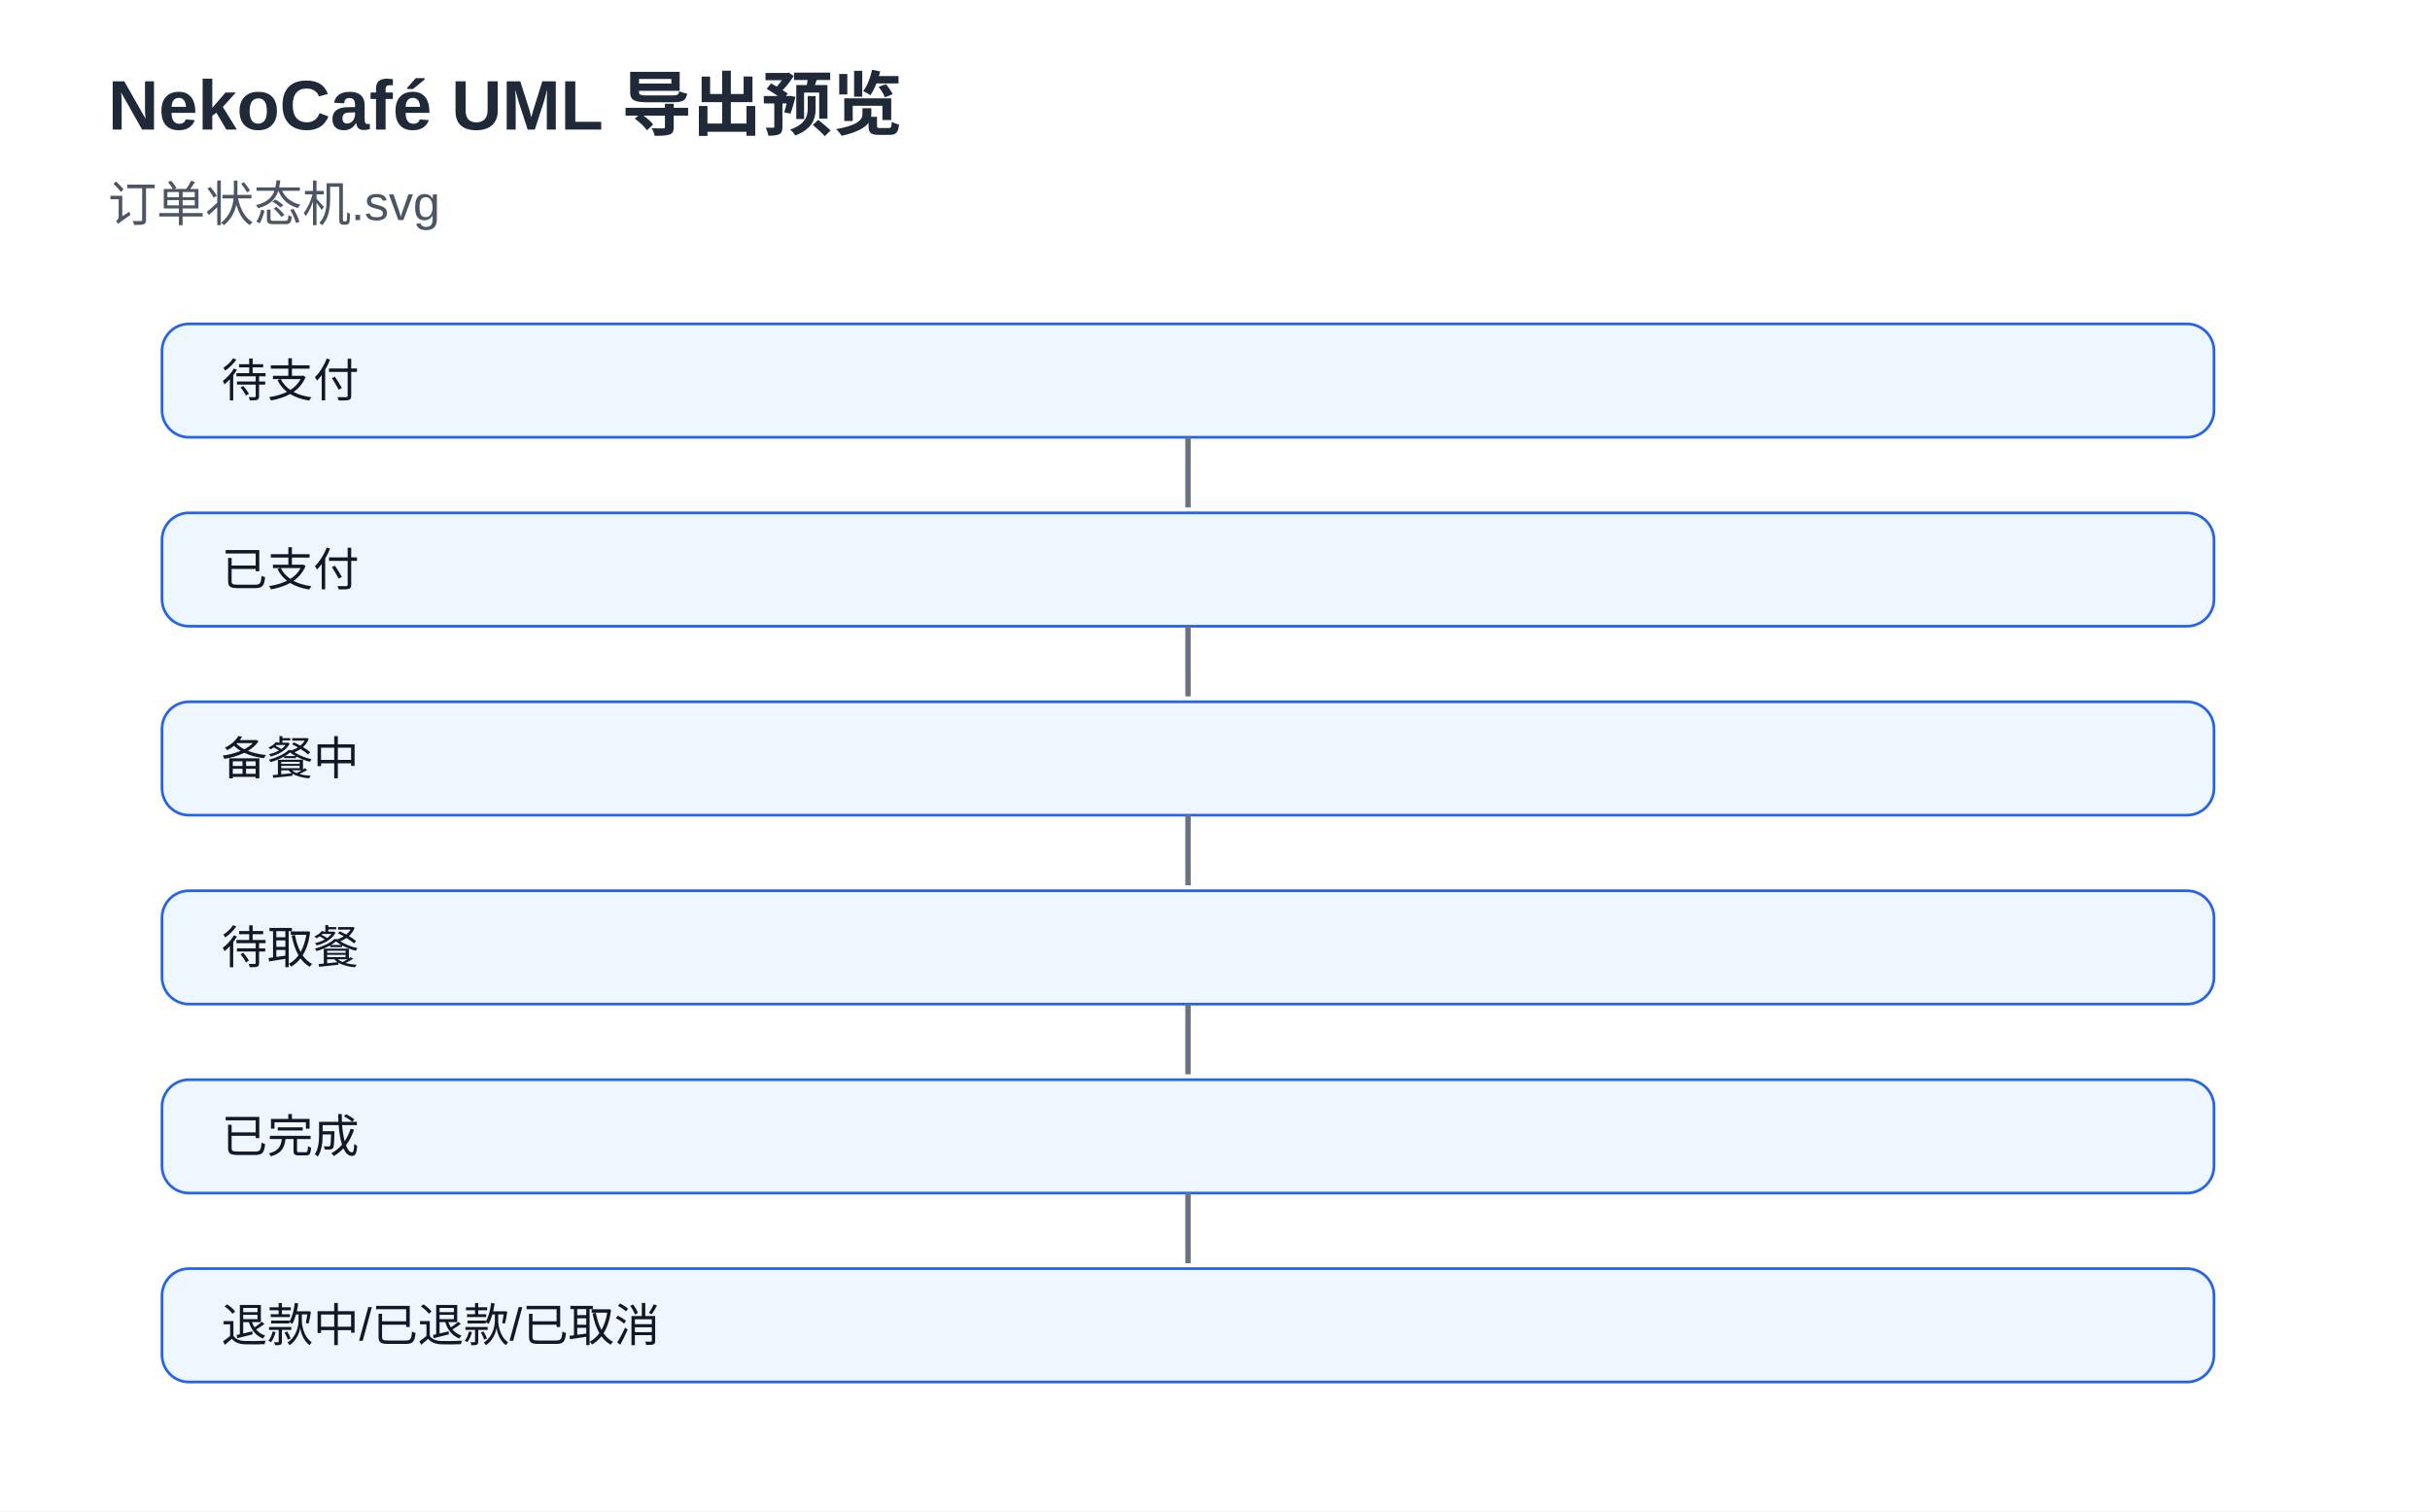
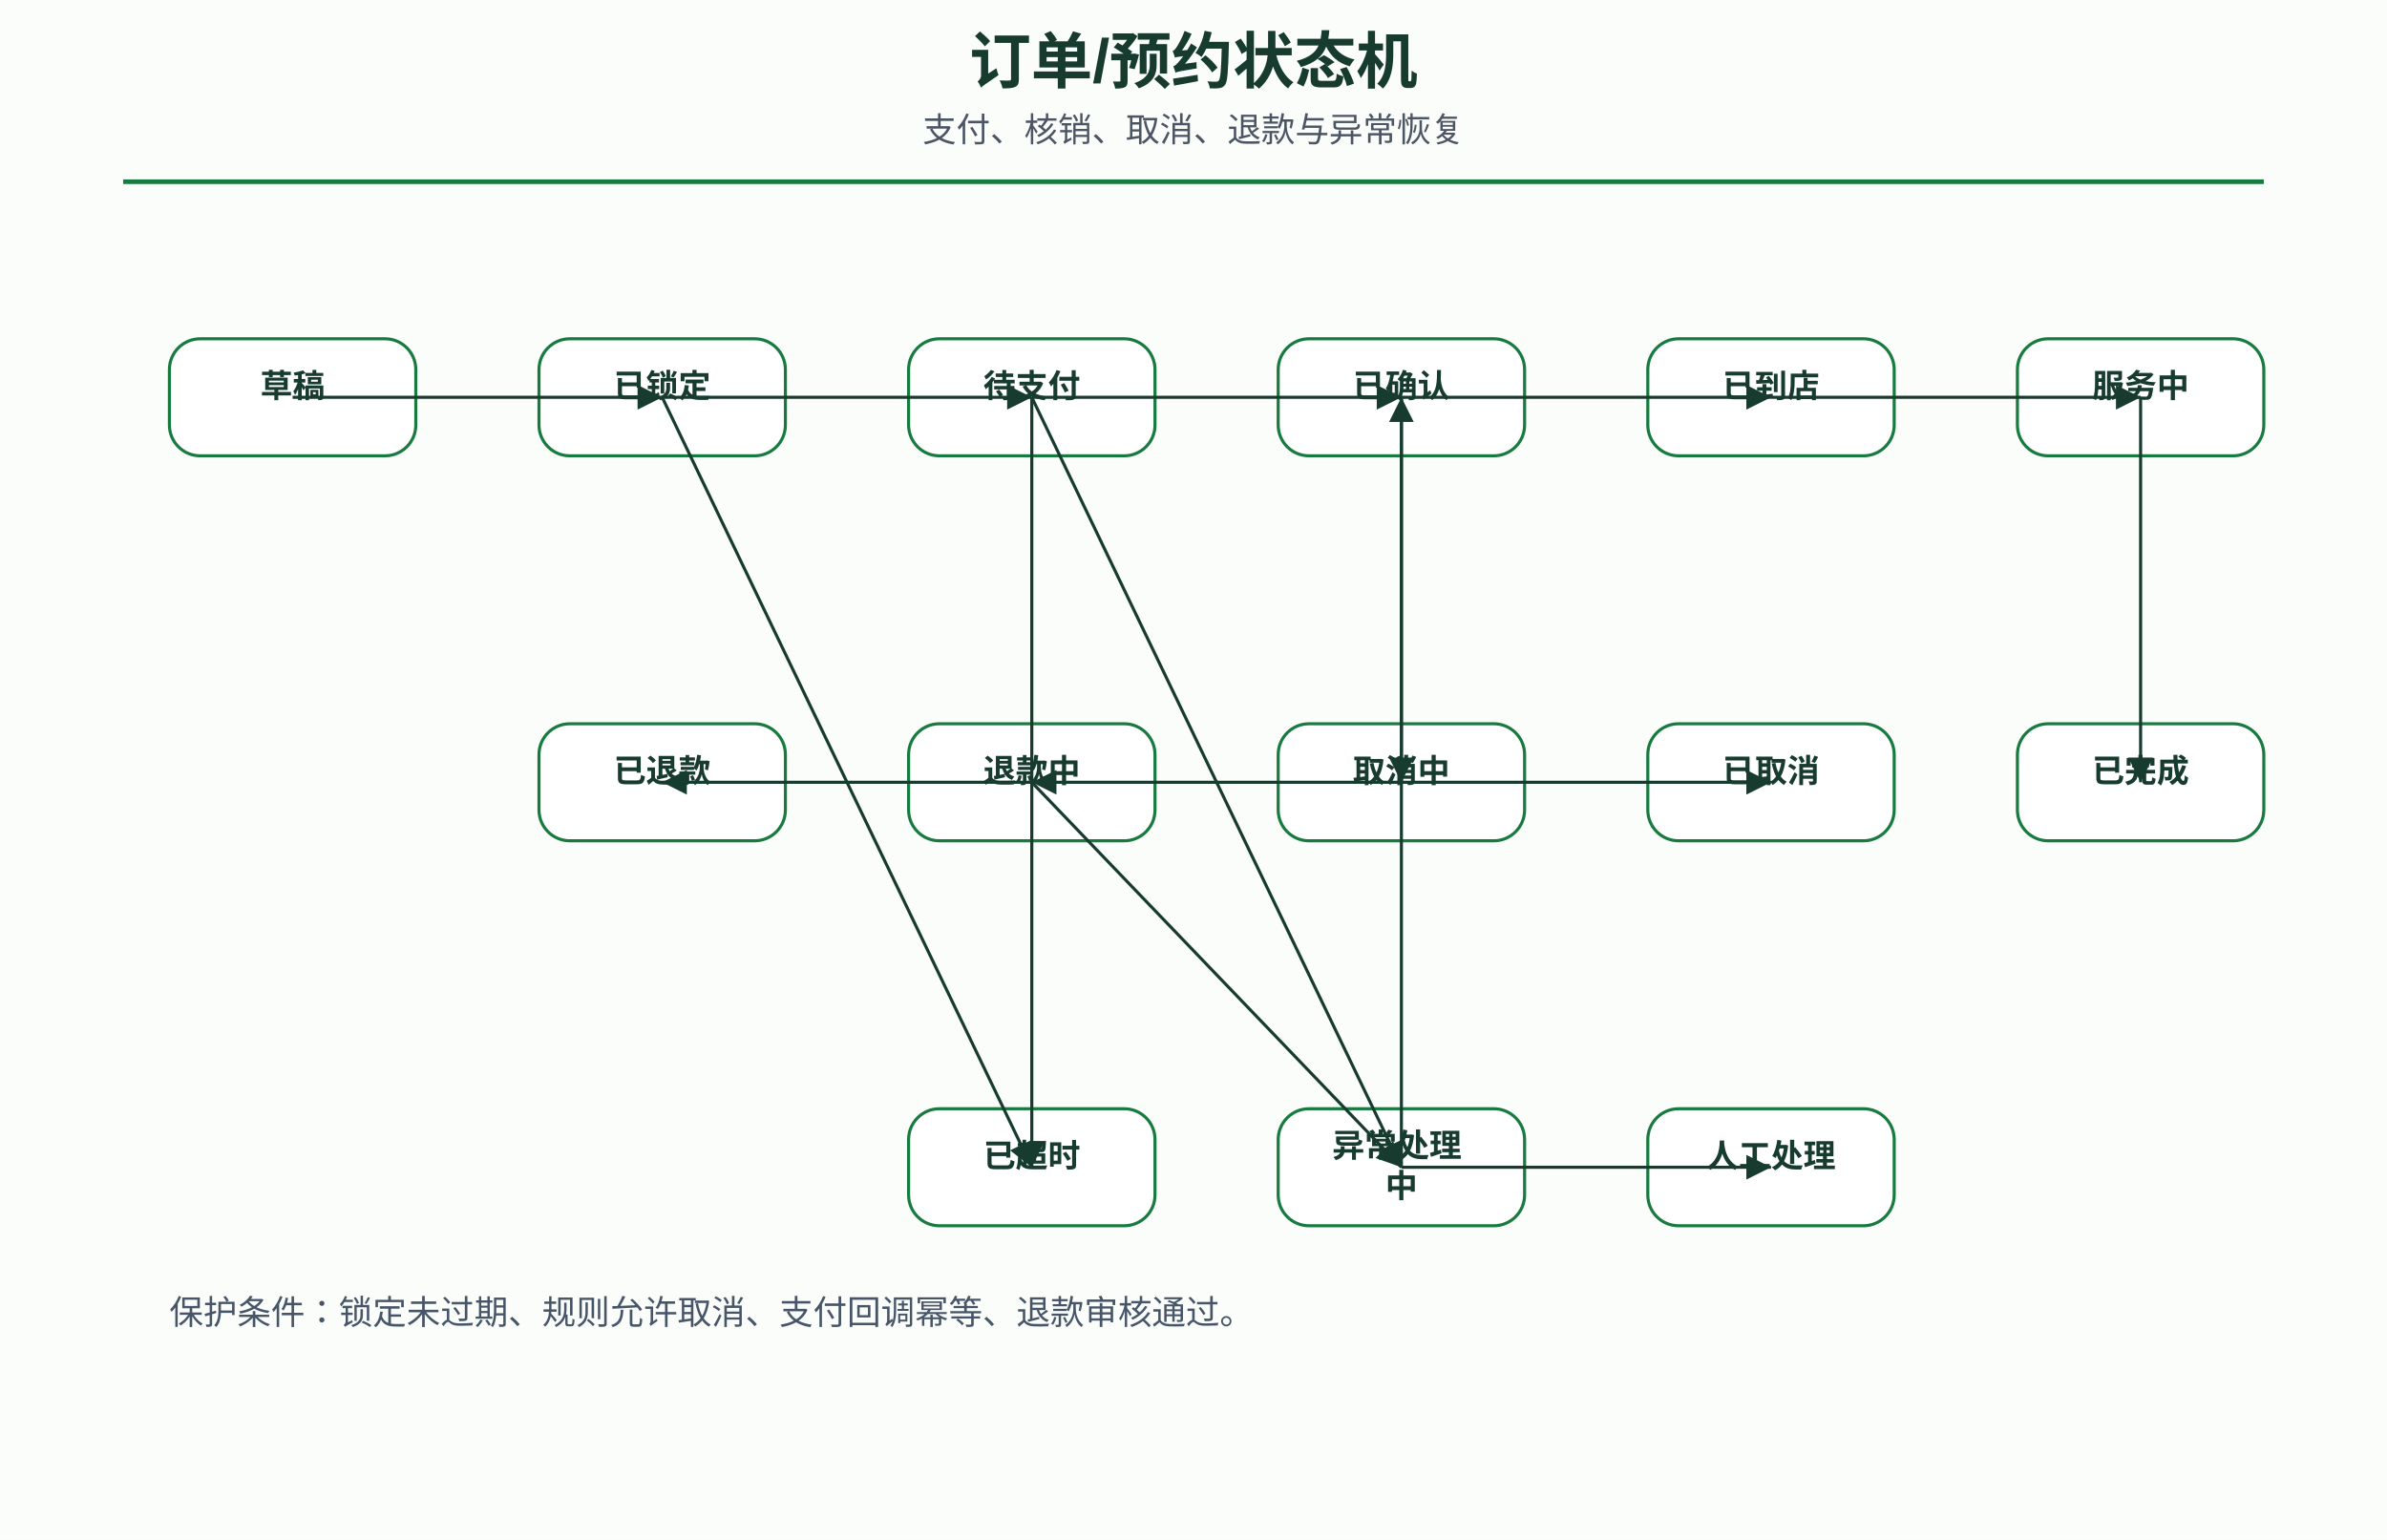
- <svg xmlns="http://www.w3.org/2000/svg" width="900" height="560" viewBox="0 0 900 560">
-   <rect width="100%" height="100%" fill="#ffffff" />
-   <text x="40" y="48" font-family="Microsoft YaHei, Arial" font-size="26" font-weight="700" fill="#1f2937">NekoCafé UML 导出预览</text>
-   <text x="40" y="82" font-family="Microsoft YaHei, Arial" font-size="18" fill="#4b5563">订单状态机.svg</text>
-   <rect x="60" y="120" rx="10" ry="10" width="760" height="42" fill="#eef6ff" stroke="#2563eb" />
-   <text x="82" y="147" font-family="Microsoft YaHei, Arial" font-size="17" fill="#111827">待支付</text>
-   <line x1="440" y1="162" x2="440" y2="188" stroke="#6b7280" stroke-width="2" />
-   <rect x="60" y="190" rx="10" ry="10" width="760" height="42" fill="#eef6ff" stroke="#2563eb" />
-   <text x="82" y="217" font-family="Microsoft YaHei, Arial" font-size="17" fill="#111827">已支付</text>
-   <line x1="440" y1="232" x2="440" y2="258" stroke="#6b7280" stroke-width="2" />
-   <rect x="60" y="260" rx="10" ry="10" width="760" height="42" fill="#eef6ff" stroke="#2563eb" />
-   <text x="82" y="287" font-family="Microsoft YaHei, Arial" font-size="17" fill="#111827">备餐中</text>
-   <line x1="440" y1="302" x2="440" y2="328" stroke="#6b7280" stroke-width="2" />
-   <rect x="60" y="330" rx="10" ry="10" width="760" height="42" fill="#eef6ff" stroke="#2563eb" />
-   <text x="82" y="357" font-family="Microsoft YaHei, Arial" font-size="17" fill="#111827">待取餐</text>
-   <line x1="440" y1="372" x2="440" y2="398" stroke="#6b7280" stroke-width="2" />
-   <rect x="60" y="400" rx="10" ry="10" width="760" height="42" fill="#eef6ff" stroke="#2563eb" />
-   <text x="82" y="427" font-family="Microsoft YaHei, Arial" font-size="17" fill="#111827">已完成</text>
-   <line x1="440" y1="442" x2="440" y2="468" stroke="#6b7280" stroke-width="2" />
-   <rect x="60" y="470" rx="10" ry="10" width="760" height="42" fill="#eef6ff" stroke="#2563eb" />
-   <text x="82" y="497" font-family="Microsoft YaHei, Arial" font-size="17" fill="#111827">退款中/已退款/已取消</text>
+ <svg xmlns="http://www.w3.org/2000/svg" width="1550" height="1000" viewBox="0 0 1550 1000">
+   <defs>
+     <marker id="arrow" markerWidth="12" markerHeight="12" refX="10" refY="6" orient="auto" markerUnits="strokeWidth">
+       <path d="M2,2 L10,6 L2,10 z" fill="#173B2F" />
+     </marker>
+     <linearGradient id="head" x1="0" y1="0" x2="1" y2="1">
+       <stop offset="0%" stop-color="#F8FCFA" />
+       <stop offset="100%" stop-color="#EAF6EF" />
+     </linearGradient>
+   </defs>
+   <rect width="100%" height="100%" fill="#FBFDFB" />
+   <text x="775.0" y="54" text-anchor="middle" font-family="Microsoft YaHei, Arial" font-size="40" font-weight="800" fill="#173B2F">订单/预约状态机</text>
+   <text x="775.0" y="92" text-anchor="middle" font-family="Microsoft YaHei, Arial" font-size="22" fill="#4B5563">支付、核销、取消、退款与异常恢复</text>
+   <line x1="80" y1="118" x2="1470" y2="118" stroke="#177A3E" stroke-width="3" />
+   <rect x="110" y="220" width="160" height="76" rx="20" fill="#FFFFFF" stroke="#177A3E" stroke-width="2" />
+   <text x="190.0" y="258.0" text-anchor="middle" font-family="Microsoft YaHei, Arial" font-size="21" font-weight="600" fill="#173B2F">
+     <tspan x="190.0" dy="0">草稿</tspan>
+   </text>
+   <rect x="350" y="220" width="160" height="76" rx="20" fill="#FFFFFF" stroke="#177A3E" stroke-width="2" />
+   <text x="430.0" y="258.0" text-anchor="middle" font-family="Microsoft YaHei, Arial" font-size="21" font-weight="600" fill="#173B2F">
+     <tspan x="430.0" dy="0">已锁定</tspan>
+   </text>
+   <rect x="590" y="220" width="160" height="76" rx="20" fill="#FFFFFF" stroke="#177A3E" stroke-width="2" />
+   <text x="670.0" y="258.0" text-anchor="middle" font-family="Microsoft YaHei, Arial" font-size="21" font-weight="600" fill="#173B2F">
+     <tspan x="670.0" dy="0">待支付</tspan>
+   </text>
+   <rect x="830" y="220" width="160" height="76" rx="20" fill="#FFFFFF" stroke="#177A3E" stroke-width="2" />
+   <text x="910.0" y="258.0" text-anchor="middle" font-family="Microsoft YaHei, Arial" font-size="21" font-weight="600" fill="#173B2F">
+     <tspan x="910.0" dy="0">已确认</tspan>
+   </text>
+   <rect x="1070" y="220" width="160" height="76" rx="20" fill="#FFFFFF" stroke="#177A3E" stroke-width="2" />
+   <text x="1150.0" y="258.0" text-anchor="middle" font-family="Microsoft YaHei, Arial" font-size="21" font-weight="600" fill="#173B2F">
+     <tspan x="1150.0" dy="0">已到店</tspan>
+   </text>
+   <rect x="1310" y="220" width="160" height="76" rx="20" fill="#FFFFFF" stroke="#177A3E" stroke-width="2" />
+   <text x="1390.0" y="258.0" text-anchor="middle" font-family="Microsoft YaHei, Arial" font-size="21" font-weight="600" fill="#173B2F">
+     <tspan x="1390.0" dy="0">服务中</tspan>
+   </text>
+   <rect x="1310" y="470" width="160" height="76" rx="20" fill="#FFFFFF" stroke="#177A3E" stroke-width="2" />
+   <text x="1390.0" y="508.0" text-anchor="middle" font-family="Microsoft YaHei, Arial" font-size="21" font-weight="600" fill="#173B2F">
+     <tspan x="1390.0" dy="0">已完成</tspan>
+   </text>
+   <rect x="830" y="470" width="160" height="76" rx="20" fill="#FFFFFF" stroke="#177A3E" stroke-width="2" />
+   <text x="910.0" y="508.0" text-anchor="middle" font-family="Microsoft YaHei, Arial" font-size="21" font-weight="600" fill="#173B2F">
+     <tspan x="910.0" dy="0">取消中</tspan>
+   </text>
+   <rect x="590" y="470" width="160" height="76" rx="20" fill="#FFFFFF" stroke="#177A3E" stroke-width="2" />
+   <text x="670.0" y="508.0" text-anchor="middle" font-family="Microsoft YaHei, Arial" font-size="21" font-weight="600" fill="#173B2F">
+     <tspan x="670.0" dy="0">退款中</tspan>
+   </text>
+   <rect x="350" y="470" width="160" height="76" rx="20" fill="#FFFFFF" stroke="#177A3E" stroke-width="2" />
+   <text x="430.0" y="508.0" text-anchor="middle" font-family="Microsoft YaHei, Arial" font-size="21" font-weight="600" fill="#173B2F">
+     <tspan x="430.0" dy="0">已退款</tspan>
+   </text>
+   <rect x="590" y="720" width="160" height="76" rx="20" fill="#FFFFFF" stroke="#177A3E" stroke-width="2" />
+   <text x="670.0" y="758.0" text-anchor="middle" font-family="Microsoft YaHei, Arial" font-size="21" font-weight="600" fill="#173B2F">
+     <tspan x="670.0" dy="0">已超时</tspan>
+   </text>
+   <rect x="830" y="720" width="160" height="76" rx="20" fill="#FFFFFF" stroke="#177A3E" stroke-width="2" />
+   <text x="910.0" y="751.28" text-anchor="middle" font-family="Microsoft YaHei, Arial" font-size="21" font-weight="600" fill="#173B2F">
+     <tspan x="910.0" dy="0">异常处理</tspan>
+     <tspan x="910.0" dy="26.25">中</tspan>
+   </text>
+   <rect x="1070" y="720" width="160" height="76" rx="20" fill="#FFFFFF" stroke="#177A3E" stroke-width="2" />
+   <text x="1150.0" y="758.0" text-anchor="middle" font-family="Microsoft YaHei, Arial" font-size="21" font-weight="600" fill="#173B2F">
+     <tspan x="1150.0" dy="0">人工处理</tspan>
+   </text>
+   <rect x="1070" y="470" width="160" height="76" rx="20" fill="#FFFFFF" stroke="#177A3E" stroke-width="2" />
+   <text x="1150.0" y="508.0" text-anchor="middle" font-family="Microsoft YaHei, Arial" font-size="21" font-weight="600" fill="#173B2F">
+     <tspan x="1150.0" dy="0">已取消</tspan>
+   </text>
+   <line x1="190" y1="258" x2="430" y2="258" stroke="#173B2F" stroke-width="2" marker-end="url(#arrow)" />
+   <line x1="430" y1="258" x2="670" y2="258" stroke="#173B2F" stroke-width="2" marker-end="url(#arrow)" />
+   <line x1="670" y1="258" x2="910" y2="258" stroke="#173B2F" stroke-width="2" marker-end="url(#arrow)" />
+   <line x1="910" y1="258" x2="1150" y2="258" stroke="#173B2F" stroke-width="2" marker-end="url(#arrow)" />
+   <line x1="1150" y1="258" x2="1390" y2="258" stroke="#173B2F" stroke-width="2" marker-end="url(#arrow)" />
+   <line x1="1390" y1="258" x2="1390" y2="508" stroke="#173B2F" stroke-width="2" marker-end="url(#arrow)" />
+   <line x1="910" y1="258" x2="910" y2="508" stroke="#173B2F" stroke-width="2" marker-end="url(#arrow)" />
+   <line x1="910" y1="508" x2="670" y2="508" stroke="#173B2F" stroke-width="2" marker-end="url(#arrow)" />
+   <line x1="670" y1="508" x2="430" y2="508" stroke="#173B2F" stroke-width="2" marker-end="url(#arrow)" />
+   <line x1="910" y1="508" x2="1150" y2="508" stroke="#173B2F" stroke-width="2" marker-end="url(#arrow)" />
+   <line x1="430" y1="258" x2="670" y2="758" stroke="#173B2F" stroke-width="2" marker-end="url(#arrow)" />
+   <line x1="670" y1="258" x2="670" y2="758" stroke="#173B2F" stroke-width="2" marker-end="url(#arrow)" />
+   <line x1="670" y1="258" x2="910" y2="758" stroke="#173B2F" stroke-width="2" marker-end="url(#arrow)" />
+   <line x1="670" y1="508" x2="910" y2="758" stroke="#173B2F" stroke-width="2" marker-end="url(#arrow)" />
+   <line x1="910" y1="758" x2="910" y2="258" stroke="#173B2F" stroke-width="2" marker-end="url(#arrow)" />
+   <line x1="910" y1="758" x2="1150" y2="758" stroke="#173B2F" stroke-width="2" marker-end="url(#arrow)" />
+   <text x="110" y="860" text-anchor="start" font-family="Microsoft YaHei, Arial" font-size="22" font-weight="400" fill="#475569">
+     <tspan x="110" dy="0">保护条件：锁定未过期、规则允许取消、支付回调幂等、退款审核通过。</tspan>
+   </text>
</svg>
